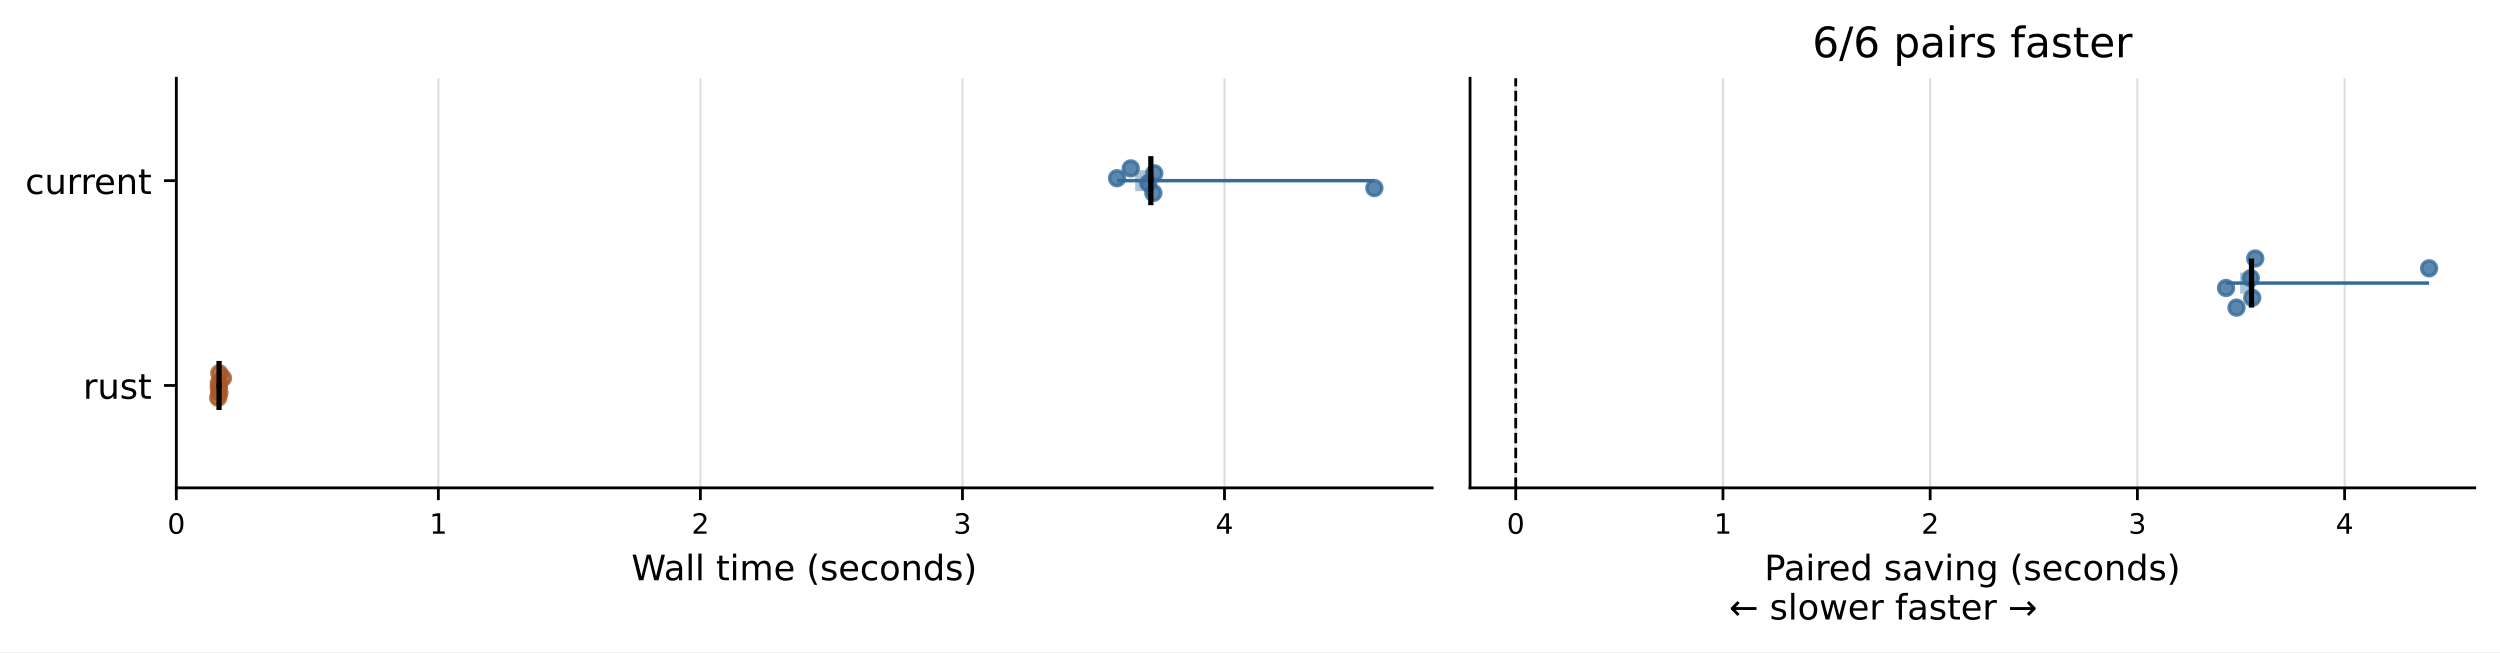
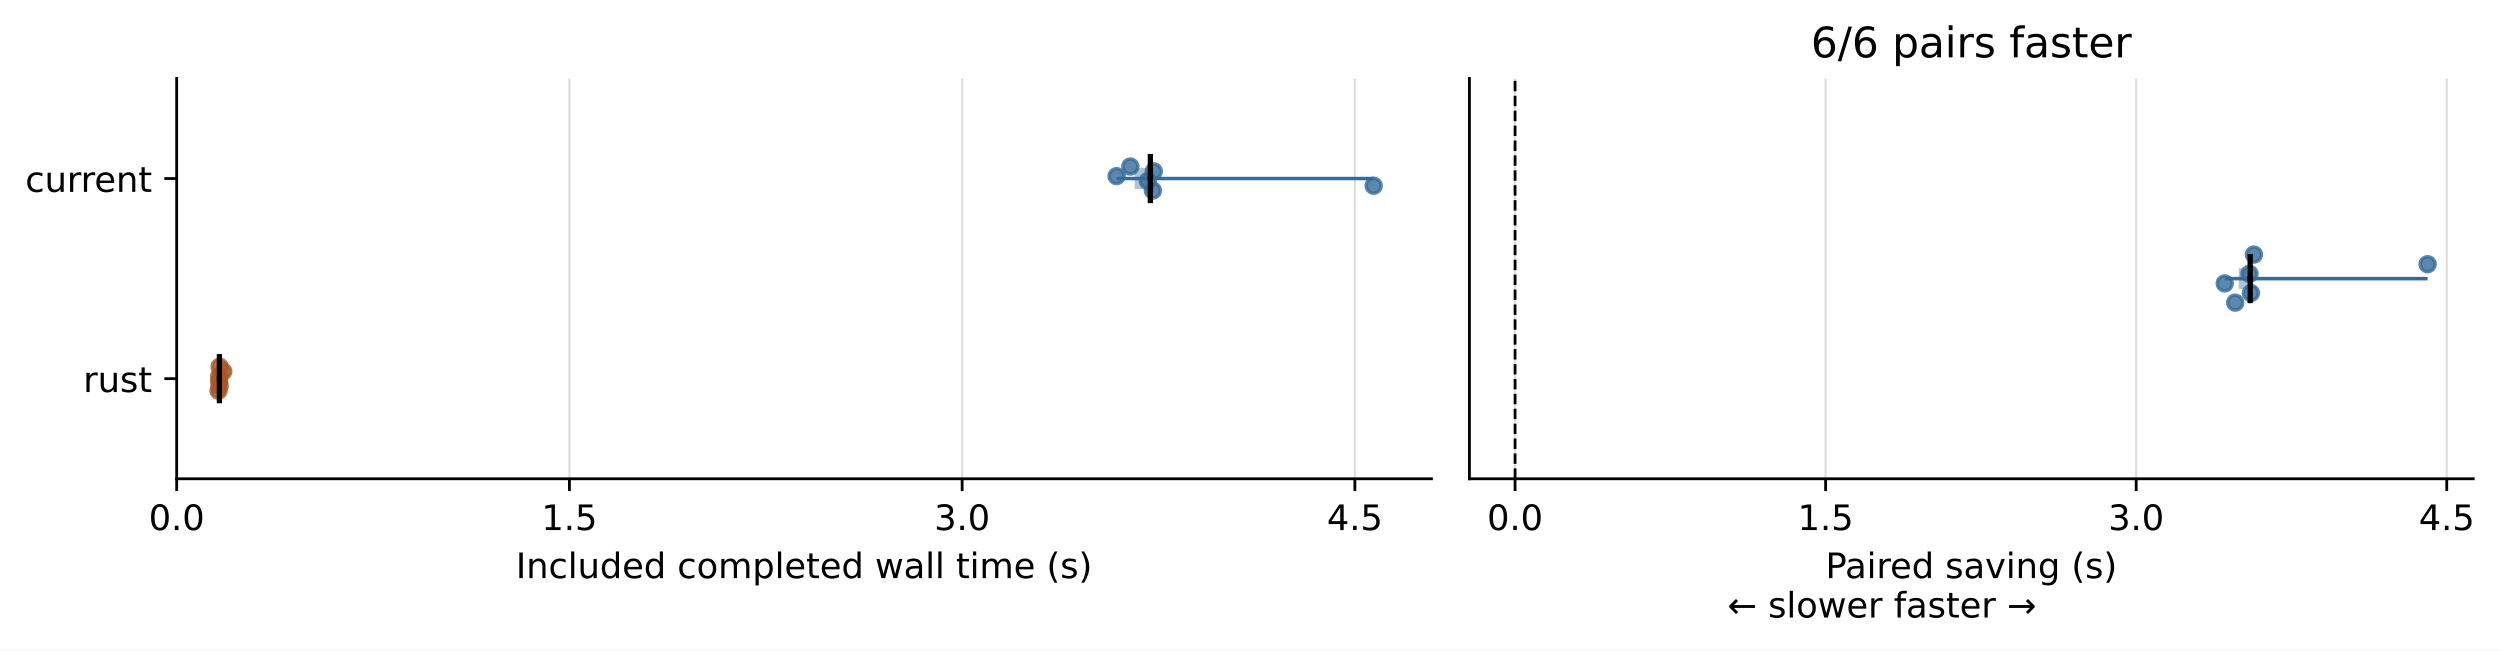
- <svg xmlns="http://www.w3.org/2000/svg" xmlns:xlink="http://www.w3.org/1999/xlink" width="712.779pt" height="185.913pt" viewBox="0 0 712.779 185.913" version="1.1">
+ <svg xmlns="http://www.w3.org/2000/svg" xmlns:xlink="http://www.w3.org/1999/xlink" width="711.268pt" height="184.968pt" viewBox="0 0 711.268 184.968" version="1.1">
  <defs>
    <style type="text/css">*{stroke-linejoin: round; stroke-linecap: butt}</style>
  </defs>
  <g id="figure_1">
    <g id="patch_1">
-       <path d="M 0 185.913  L 712.779 185.913  L 712.779 0  L 0 0  z " style="fill: #ffffff" />
+       <path d="M 0 184.968  L 711.268 184.968  L 711.268 0  L 0 0  z " style="fill: #ffffff" />
    </g>
    <g id="axes_1">
      <g id="patch_2">
-         <path d="M 50.269 139.094  L 408.33 139.094  L 408.33 22.318  L 50.269 22.318  z " style="fill: #ffffff" />
+         <path d="M 50.269 136.214  L 407.261 136.214  L 407.261 22.318  L 50.269 22.318  z " style="fill: #ffffff" />
      </g>
      <g id="matplotlib.axis_1">
        <g id="xtick_1">
          <g id="line2d_1">
-             <path d="M 50.269 139.094  L 50.269 22.318  " clip-path="url(#pb1d7925c57)" style="fill: none; stroke: #dddddd; stroke-width: 0.6; stroke-linecap: square" />
+             <path d="M 50.269 136.214  L 50.269 22.318  " clip-path="url(#p9dbe4c10e6)" style="fill: none; stroke: #dddddd; stroke-width: 0.6; stroke-linecap: square" />
          </g>
          <g id="line2d_2">
            <defs>
-               <path id="m191f8ee5d4" d="M 0 0  L 0 3.5  " style="stroke: #000000; stroke-width: 0.8" />
+               <path id="mdd6c6e2e88" d="M 0 0  L 0 3.5  " style="stroke: #000000; stroke-width: 0.8" />
            </defs>
            <g>
-               <use xlink:href="#m191f8ee5d4" x="50.269" y="139.094" style="stroke: #000000; stroke-width: 0.8" />
+               <use xlink:href="#mdd6c6e2e88" x="50.269" y="136.214" style="stroke: #000000; stroke-width: 0.8" />
            </g>
          </g>
          <g id="text_1">
-             <text style="font-size: 8px; font-family: 'DejaVu Sans', 'Bitstream Vera Sans', 'Computer Modern Sans Serif', 'Lucida Grande', 'Verdana', 'Geneva', 'Lucid', 'Arial', 'Helvetica', 'Avant Garde', sans-serif; text-anchor: middle" x="50.269" y="152.173" transform="rotate(-0 50.26875 152.1729)">0</text>
+             <text style="font-size: 10px; font-family: 'DejaVu Sans', 'Bitstream Vera Sans', 'Computer Modern Sans Serif', 'Lucida Grande', 'Verdana', 'Geneva', 'Lucid', 'Arial', 'Helvetica', 'Avant Garde', sans-serif; text-anchor: middle" x="50.269" y="150.813" transform="rotate(-0 50.26875 150.8126)">0.0</text>
          </g>
        </g>
        <g id="xtick_2">
          <g id="line2d_3">
-             <path d="M 124.981 139.094  L 124.981 22.318  " clip-path="url(#pb1d7925c57)" style="fill: none; stroke: #dddddd; stroke-width: 0.6; stroke-linecap: square" />
+             <path d="M 162.002 136.214  L 162.002 22.318  " clip-path="url(#p9dbe4c10e6)" style="fill: none; stroke: #dddddd; stroke-width: 0.6; stroke-linecap: square" />
          </g>
          <g id="line2d_4">
            <g>
-               <use xlink:href="#m191f8ee5d4" x="124.981" y="139.094" style="stroke: #000000; stroke-width: 0.8" />
+               <use xlink:href="#mdd6c6e2e88" x="162.002" y="136.214" style="stroke: #000000; stroke-width: 0.8" />
            </g>
          </g>
          <g id="text_2">
-             <text style="font-size: 8px; font-family: 'DejaVu Sans', 'Bitstream Vera Sans', 'Computer Modern Sans Serif', 'Lucida Grande', 'Verdana', 'Geneva', 'Lucid', 'Arial', 'Helvetica', 'Avant Garde', sans-serif; text-anchor: middle" x="124.981" y="152.173" transform="rotate(-0 124.9809 152.1729)">1</text>
+             <text style="font-size: 10px; font-family: 'DejaVu Sans', 'Bitstream Vera Sans', 'Computer Modern Sans Serif', 'Lucida Grande', 'Verdana', 'Geneva', 'Lucid', 'Arial', 'Helvetica', 'Avant Garde', sans-serif; text-anchor: middle" x="162.002" y="150.813" transform="rotate(-0 162.0025 150.8126)">1.5</text>
          </g>
        </g>
        <g id="xtick_3">
          <g id="line2d_5">
-             <path d="M 199.693 139.094  L 199.693 22.318  " clip-path="url(#pb1d7925c57)" style="fill: none; stroke: #dddddd; stroke-width: 0.6; stroke-linecap: square" />
+             <path d="M 273.736 136.214  L 273.736 22.318  " clip-path="url(#p9dbe4c10e6)" style="fill: none; stroke: #dddddd; stroke-width: 0.6; stroke-linecap: square" />
          </g>
          <g id="line2d_6">
            <g>
-               <use xlink:href="#m191f8ee5d4" x="199.693" y="139.094" style="stroke: #000000; stroke-width: 0.8" />
+               <use xlink:href="#mdd6c6e2e88" x="273.736" y="136.214" style="stroke: #000000; stroke-width: 0.8" />
            </g>
          </g>
          <g id="text_3">
-             <text style="font-size: 8px; font-family: 'DejaVu Sans', 'Bitstream Vera Sans', 'Computer Modern Sans Serif', 'Lucida Grande', 'Verdana', 'Geneva', 'Lucid', 'Arial', 'Helvetica', 'Avant Garde', sans-serif; text-anchor: middle" x="199.693" y="152.173" transform="rotate(-0 199.6931 152.1729)">2</text>
+             <text style="font-size: 10px; font-family: 'DejaVu Sans', 'Bitstream Vera Sans', 'Computer Modern Sans Serif', 'Lucida Grande', 'Verdana', 'Geneva', 'Lucid', 'Arial', 'Helvetica', 'Avant Garde', sans-serif; text-anchor: middle" x="273.736" y="150.813" transform="rotate(-0 273.7362 150.8126)">3.0</text>
          </g>
        </g>
        <g id="xtick_4">
          <g id="line2d_7">
-             <path d="M 274.405 139.094  L 274.405 22.318  " clip-path="url(#pb1d7925c57)" style="fill: none; stroke: #dddddd; stroke-width: 0.6; stroke-linecap: square" />
+             <path d="M 385.47 136.214  L 385.47 22.318  " clip-path="url(#p9dbe4c10e6)" style="fill: none; stroke: #dddddd; stroke-width: 0.6; stroke-linecap: square" />
          </g>
          <g id="line2d_8">
            <g>
-               <use xlink:href="#m191f8ee5d4" x="274.405" y="139.094" style="stroke: #000000; stroke-width: 0.8" />
+               <use xlink:href="#mdd6c6e2e88" x="385.47" y="136.214" style="stroke: #000000; stroke-width: 0.8" />
            </g>
          </g>
          <g id="text_4">
-             <text style="font-size: 8px; font-family: 'DejaVu Sans', 'Bitstream Vera Sans', 'Computer Modern Sans Serif', 'Lucida Grande', 'Verdana', 'Geneva', 'Lucid', 'Arial', 'Helvetica', 'Avant Garde', sans-serif; text-anchor: middle" x="274.405" y="152.173" transform="rotate(-0 274.4053 152.1729)">3</text>
-           </g>
-         </g>
-         <g id="xtick_5">
-           <g id="line2d_9">
-             <path d="M 349.117 139.094  L 349.117 22.318  " clip-path="url(#pb1d7925c57)" style="fill: none; stroke: #dddddd; stroke-width: 0.6; stroke-linecap: square" />
-           </g>
-           <g id="line2d_10">
-             <g>
-               <use xlink:href="#m191f8ee5d4" x="349.117" y="139.094" style="stroke: #000000; stroke-width: 0.8" />
-             </g>
-           </g>
-           <g id="text_5">
-             <text style="font-size: 8px; font-family: 'DejaVu Sans', 'Bitstream Vera Sans', 'Computer Modern Sans Serif', 'Lucida Grande', 'Verdana', 'Geneva', 'Lucid', 'Arial', 'Helvetica', 'Avant Garde', sans-serif; text-anchor: middle" x="349.117" y="152.173" transform="rotate(-0 349.1175 152.1729)">4</text>
-           </g>
-         </g>
-         <g id="text_6">
-           <text style="font-size: 10px; font-family: 'DejaVu Sans', 'Bitstream Vera Sans', 'Computer Modern Sans Serif', 'Lucida Grande', 'Verdana', 'Geneva', 'Lucid', 'Arial', 'Helvetica', 'Avant Garde', sans-serif; text-anchor: middle" x="229.299" y="165.435" transform="rotate(-0 229.2993 165.4351)">Wall time (seconds)</text>
+             <text style="font-size: 10px; font-family: 'DejaVu Sans', 'Bitstream Vera Sans', 'Computer Modern Sans Serif', 'Lucida Grande', 'Verdana', 'Geneva', 'Lucid', 'Arial', 'Helvetica', 'Avant Garde', sans-serif; text-anchor: middle" x="385.47" y="150.813" transform="rotate(-0 385.47 150.8126)">4.5</text>
+           </g>
+         </g>
+         <g id="text_5">
+           <text style="font-size: 10px; font-family: 'DejaVu Sans', 'Bitstream Vera Sans', 'Computer Modern Sans Serif', 'Lucida Grande', 'Verdana', 'Geneva', 'Lucid', 'Arial', 'Helvetica', 'Avant Garde', sans-serif; text-anchor: middle" x="228.765" y="164.491" transform="rotate(-0 228.7649 164.4907)">Included completed wall time (s)</text>
        </g>
      </g>
      <g id="matplotlib.axis_2">
        <g id="ytick_1">
-           <g id="line2d_11">
+           <g id="line2d_9">
            <defs>
-               <path id="m3f43030fb7" d="M 0 0  L -3.5 0  " style="stroke: #000000; stroke-width: 0.8" />
+               <path id="m52d840e426" d="M 0 0  L -3.5 0  " style="stroke: #000000; stroke-width: 0.8" />
            </defs>
            <g>
-               <use xlink:href="#m3f43030fb7" x="50.269" y="51.512" style="stroke: #000000; stroke-width: 0.8" />
+               <use xlink:href="#m52d840e426" x="50.269" y="50.792" style="stroke: #000000; stroke-width: 0.8" />
+             </g>
+           </g>
+           <g id="text_6">
+             <text style="font-size: 10px; font-family: 'DejaVu Sans', 'Bitstream Vera Sans', 'Computer Modern Sans Serif', 'Lucida Grande', 'Verdana', 'Geneva', 'Lucid', 'Arial', 'Helvetica', 'Avant Garde', sans-serif; text-anchor: end" x="43.269" y="54.591" transform="rotate(-0 43.26875 54.59134)">current</text>
+           </g>
+         </g>
+         <g id="ytick_2">
+           <g id="line2d_10">
+             <g>
+               <use xlink:href="#m52d840e426" x="50.269" y="107.74" style="stroke: #000000; stroke-width: 0.8" />
            </g>
          </g>
          <g id="text_7">
-             <text style="font-size: 10px; font-family: 'DejaVu Sans', 'Bitstream Vera Sans', 'Computer Modern Sans Serif', 'Lucida Grande', 'Verdana', 'Geneva', 'Lucid', 'Arial', 'Helvetica', 'Avant Garde', sans-serif; text-anchor: end" x="43.269" y="55.311" transform="rotate(-0 43.26875 55.31134)">current</text>
-           </g>
-         </g>
-         <g id="ytick_2">
-           <g id="line2d_12">
-             <g>
-               <use xlink:href="#m3f43030fb7" x="50.269" y="109.9" style="stroke: #000000; stroke-width: 0.8" />
-             </g>
-           </g>
-           <g id="text_8">
-             <text style="font-size: 10px; font-family: 'DejaVu Sans', 'Bitstream Vera Sans', 'Computer Modern Sans Serif', 'Lucida Grande', 'Verdana', 'Geneva', 'Lucid', 'Arial', 'Helvetica', 'Avant Garde', sans-serif; text-anchor: end" x="43.269" y="113.699" transform="rotate(-0 43.26875 113.6993)">rust</text>
+             <text style="font-size: 10px; font-family: 'DejaVu Sans', 'Bitstream Vera Sans', 'Computer Modern Sans Serif', 'Lucida Grande', 'Verdana', 'Geneva', 'Lucid', 'Arial', 'Helvetica', 'Avant Garde', sans-serif; text-anchor: end" x="43.269" y="111.539" transform="rotate(-0 43.26875 111.5393)">rust</text>
          </g>
        </g>
      </g>
      <g id="LineCollection_1">
-         <path d="M 318.481 51.512  L 391.848 51.512  " clip-path="url(#pb1d7925c57)" style="fill: none; stroke: #356a9a" />
+         <path d="M 317.681 50.792  L 390.828 50.792  " clip-path="url(#p9dbe4c10e6)" style="fill: none; stroke: #356a9a" />
      </g>
      <g id="LineCollection_2">
-         <path d="M 323.648 51.512  L 329.032 51.512  " clip-path="url(#pb1d7925c57)" style="fill: none; stroke: #356a9a; stroke-opacity: 0.4; stroke-width: 6" />
+         <path d="M 322.832 50.792  L 328.2 50.792  " clip-path="url(#p9dbe4c10e6)" style="fill: none; stroke: #356a9a; stroke-opacity: 0.4; stroke-width: 6" />
      </g>
      <g id="LineCollection_3">
-         <path d="M 62.209 109.9  L 63.559 109.9  " clip-path="url(#pb1d7925c57)" style="fill: none; stroke: #a65628" />
+         <path d="M 62.173 107.74  L 63.519 107.74  " clip-path="url(#p9dbe4c10e6)" style="fill: none; stroke: #a65628" />
      </g>
      <g id="LineCollection_4">
-         <path d="M 62.38 109.9  L 62.542 109.9  " clip-path="url(#pb1d7925c57)" style="fill: none; stroke: #a65628; stroke-opacity: 0.4; stroke-width: 6" />
+         <path d="M 62.344 107.74  L 62.505 107.74  " clip-path="url(#p9dbe4c10e6)" style="fill: none; stroke: #a65628; stroke-opacity: 0.4; stroke-width: 6" />
      </g>
      <g id="patch_3">
-         <path d="M 50.269 139.094  L 50.269 22.318  " style="fill: none; stroke: #000000; stroke-width: 0.8; stroke-linejoin: miter; stroke-linecap: square" />
+         <path d="M 50.269 136.214  L 50.269 22.318  " style="fill: none; stroke: #000000; stroke-width: 0.8; stroke-linejoin: miter; stroke-linecap: square" />
      </g>
      <g id="patch_4">
-         <path d="M 50.269 139.094  L 408.33 139.094  " style="fill: none; stroke: #000000; stroke-width: 0.8; stroke-linejoin: miter; stroke-linecap: square" />
+         <path d="M 50.269 136.214  L 407.261 136.214  " style="fill: none; stroke: #000000; stroke-width: 0.8; stroke-linejoin: miter; stroke-linecap: square" />
      </g>
      <g id="PathCollection_1">
        <defs>
-           <path id="m940c0056aa" d="M 0 2.121  C 0.563 2.121 1.102 1.898 1.5 1.5  C 1.898 1.102 2.121 0.563 2.121 0  C 2.121 -0.563 1.898 -1.102 1.5 -1.5  C 1.102 -1.898 0.563 -2.121 0 -2.121  C -0.563 -2.121 -1.102 -1.898 -1.5 -1.5  C -1.898 -1.102 -2.121 -0.563 -2.121 0  C -2.121 0.563 -1.898 1.102 -1.5 1.5  C -1.102 1.898 -0.563 2.121 0 2.121  z " style="stroke: #356a9a; stroke-opacity: 0.8" />
+           <path id="m8f1f50fc24" d="M 0 2.121  C 0.563 2.121 1.102 1.898 1.5 1.5  C 1.898 1.102 2.121 0.563 2.121 0  C 2.121 -0.563 1.898 -1.102 1.5 -1.5  C 1.102 -1.898 0.563 -2.121 0 -2.121  C -0.563 -2.121 -1.102 -1.898 -1.5 -1.5  C -1.898 -1.102 -2.121 -0.563 -2.121 0  C -2.121 0.563 -1.898 1.102 -1.5 1.5  C -1.102 1.898 -0.563 2.121 0 2.121  z " style="stroke: #356a9a; stroke-opacity: 0.8" />
        </defs>
-         <g clip-path="url(#pb1d7925c57)">
-           <use xlink:href="#m940c0056aa" x="322.397" y="48.009" style="fill: #356a9a; fill-opacity: 0.8; stroke: #356a9a; stroke-opacity: 0.8" />
-           <use xlink:href="#m940c0056aa" x="329.099" y="49.41" style="fill: #356a9a; fill-opacity: 0.8; stroke: #356a9a; stroke-opacity: 0.8" />
-           <use xlink:href="#m940c0056aa" x="318.481" y="50.811" style="fill: #356a9a; fill-opacity: 0.8; stroke: #356a9a; stroke-opacity: 0.8" />
-           <use xlink:href="#m940c0056aa" x="327.401" y="52.213" style="fill: #356a9a; fill-opacity: 0.8; stroke: #356a9a; stroke-opacity: 0.8" />
-           <use xlink:href="#m940c0056aa" x="391.848" y="53.614" style="fill: #356a9a; fill-opacity: 0.8; stroke: #356a9a; stroke-opacity: 0.8" />
-           <use xlink:href="#m940c0056aa" x="328.83" y="55.015" style="fill: #356a9a; fill-opacity: 0.8; stroke: #356a9a; stroke-opacity: 0.8" />
+         <g clip-path="url(#p9dbe4c10e6)">
+           <use xlink:href="#m8f1f50fc24" x="321.585" y="47.375" style="fill: #356a9a; fill-opacity: 0.8; stroke: #356a9a; stroke-opacity: 0.8" />
+           <use xlink:href="#m8f1f50fc24" x="328.267" y="48.742" style="fill: #356a9a; fill-opacity: 0.8; stroke: #356a9a; stroke-opacity: 0.8" />
+           <use xlink:href="#m8f1f50fc24" x="317.681" y="50.109" style="fill: #356a9a; fill-opacity: 0.8; stroke: #356a9a; stroke-opacity: 0.8" />
+           <use xlink:href="#m8f1f50fc24" x="326.574" y="51.476" style="fill: #356a9a; fill-opacity: 0.8; stroke: #356a9a; stroke-opacity: 0.8" />
+           <use xlink:href="#m8f1f50fc24" x="390.828" y="52.842" style="fill: #356a9a; fill-opacity: 0.8; stroke: #356a9a; stroke-opacity: 0.8" />
+           <use xlink:href="#m8f1f50fc24" x="327.999" y="54.209" style="fill: #356a9a; fill-opacity: 0.8; stroke: #356a9a; stroke-opacity: 0.8" />
        </g>
      </g>
      <g id="PathCollection_2">
        <defs>
-           <path id="me5b844f6da" d="M 0 2.121  C 0.563 2.121 1.102 1.898 1.5 1.5  C 1.898 1.102 2.121 0.563 2.121 0  C 2.121 -0.563 1.898 -1.102 1.5 -1.5  C 1.102 -1.898 0.563 -2.121 0 -2.121  C -0.563 -2.121 -1.102 -1.898 -1.5 -1.5  C -1.898 -1.102 -2.121 -0.563 -2.121 0  C -2.121 0.563 -1.898 1.102 -1.5 1.5  C -1.102 1.898 -0.563 2.121 0 2.121  z " style="stroke: #a65628; stroke-opacity: 0.8" />
+           <path id="m5ec50cbd2a" d="M 0 2.121  C 0.563 2.121 1.102 1.898 1.5 1.5  C 1.898 1.102 2.121 0.563 2.121 0  C 2.121 -0.563 1.898 -1.102 1.5 -1.5  C 1.102 -1.898 0.563 -2.121 0 -2.121  C -0.563 -2.121 -1.102 -1.898 -1.5 -1.5  C -1.898 -1.102 -2.121 -0.563 -2.121 0  C -2.121 0.563 -1.898 1.102 -1.5 1.5  C -1.102 1.898 -0.563 2.121 0 2.121  z " style="stroke: #a65628; stroke-opacity: 0.8" />
        </defs>
-         <g clip-path="url(#pb1d7925c57)">
-           <use xlink:href="#me5b844f6da" x="62.527" y="106.397" style="fill: #a65628; fill-opacity: 0.8; stroke: #a65628; stroke-opacity: 0.8" />
-           <use xlink:href="#me5b844f6da" x="63.559" y="107.798" style="fill: #a65628; fill-opacity: 0.8; stroke: #a65628; stroke-opacity: 0.8" />
-           <use xlink:href="#me5b844f6da" x="62.386" y="109.199" style="fill: #a65628; fill-opacity: 0.8; stroke: #a65628; stroke-opacity: 0.8" />
-           <use xlink:href="#me5b844f6da" x="62.378" y="110.601" style="fill: #a65628; fill-opacity: 0.8; stroke: #a65628; stroke-opacity: 0.8" />
-           <use xlink:href="#me5b844f6da" x="62.547" y="112.002" style="fill: #a65628; fill-opacity: 0.8; stroke: #a65628; stroke-opacity: 0.8" />
-           <use xlink:href="#me5b844f6da" x="62.209" y="113.403" style="fill: #a65628; fill-opacity: 0.8; stroke: #a65628; stroke-opacity: 0.8" />
-         </g>
-       </g>
-       <g id="line2d_13">
-         <path d="M 328.116 51.512  " clip-path="url(#pb1d7925c57)" style="fill: none; stroke: #000000; stroke-width: 1.5; stroke-linecap: square" />
+         <g clip-path="url(#p9dbe4c10e6)">
+           <use xlink:href="#m5ec50cbd2a" x="62.491" y="104.323" style="fill: #a65628; fill-opacity: 0.8; stroke: #a65628; stroke-opacity: 0.8" />
+           <use xlink:href="#m5ec50cbd2a" x="63.519" y="105.69" style="fill: #a65628; fill-opacity: 0.8; stroke: #a65628; stroke-opacity: 0.8" />
+           <use xlink:href="#m5ec50cbd2a" x="62.35" y="107.057" style="fill: #a65628; fill-opacity: 0.8; stroke: #a65628; stroke-opacity: 0.8" />
+           <use xlink:href="#m5ec50cbd2a" x="62.342" y="108.424" style="fill: #a65628; fill-opacity: 0.8; stroke: #a65628; stroke-opacity: 0.8" />
+           <use xlink:href="#m5ec50cbd2a" x="62.51" y="109.79" style="fill: #a65628; fill-opacity: 0.8; stroke: #a65628; stroke-opacity: 0.8" />
+           <use xlink:href="#m5ec50cbd2a" x="62.173" y="111.157" style="fill: #a65628; fill-opacity: 0.8; stroke: #a65628; stroke-opacity: 0.8" />
+         </g>
+       </g>
+       <g id="line2d_11">
+         <path d="M 327.286 50.792  " clip-path="url(#p9dbe4c10e6)" style="fill: none; stroke: #000000; stroke-width: 1.5; stroke-linecap: square" />
        <defs>
-           <path id="m0c70399455" d="M 0 7  L 0 -7  " style="stroke: #000000; stroke-width: 1.5" />
+           <path id="med3f037213" d="M 0 7  L 0 -7  " style="stroke: #000000; stroke-width: 1.5" />
        </defs>
-         <g clip-path="url(#pb1d7925c57)">
-           <use xlink:href="#m0c70399455" x="328.116" y="51.512" style="stroke: #000000; stroke-width: 1.5" />
-         </g>
-       </g>
-       <g id="line2d_14">
-         <path d="M 62.457 109.9  " clip-path="url(#pb1d7925c57)" style="fill: none; stroke: #000000; stroke-width: 1.5; stroke-linecap: square" />
-         <g clip-path="url(#pb1d7925c57)">
-           <use xlink:href="#m0c70399455" x="62.457" y="109.9" style="stroke: #000000; stroke-width: 1.5" />
+         <g clip-path="url(#p9dbe4c10e6)">
+           <use xlink:href="#med3f037213" x="327.286" y="50.792" style="stroke: #000000; stroke-width: 1.5" />
+         </g>
+       </g>
+       <g id="line2d_12">
+         <path d="M 62.42 107.74  " clip-path="url(#p9dbe4c10e6)" style="fill: none; stroke: #000000; stroke-width: 1.5; stroke-linecap: square" />
+         <g clip-path="url(#p9dbe4c10e6)">
+           <use xlink:href="#med3f037213" x="62.42" y="107.74" style="stroke: #000000; stroke-width: 1.5" />
        </g>
      </g>
    </g>
    <g id="axes_2">
      <g id="patch_5">
-         <path d="M 419.13 139.094  L 705.579 139.094  L 705.579 22.318  L 419.13 22.318  z " style="fill: #ffffff" />
+         <path d="M 418.061 136.214  L 703.655 136.214  L 703.655 22.318  L 418.061 22.318  z " style="fill: #ffffff" />
      </g>
      <g id="matplotlib.axis_3">
+         <g id="xtick_5">
+           <g id="line2d_13">
+             <path d="M 431.043 136.214  L 431.043 22.318  " clip-path="url(#p0cd3ff0a14)" style="fill: none; stroke: #dddddd; stroke-width: 0.6; stroke-linecap: square" />
+           </g>
+           <g id="line2d_14">
+             <g>
+               <use xlink:href="#mdd6c6e2e88" x="431.043" y="136.214" style="stroke: #000000; stroke-width: 0.8" />
+             </g>
+           </g>
+           <g id="text_8">
+             <text style="font-size: 10px; font-family: 'DejaVu Sans', 'Bitstream Vera Sans', 'Computer Modern Sans Serif', 'Lucida Grande', 'Verdana', 'Geneva', 'Lucid', 'Arial', 'Helvetica', 'Avant Garde', sans-serif; text-anchor: middle" x="431.043" y="150.813" transform="rotate(-0 431.0426 150.8126)">0.0</text>
+           </g>
+         </g>
        <g id="xtick_6">
          <g id="line2d_15">
-             <path d="M 432.15 139.094  L 432.15 22.318  " clip-path="url(#p35a8905890)" style="fill: none; stroke: #dddddd; stroke-width: 0.6; stroke-linecap: square" />
+             <path d="M 519.4 136.214  L 519.4 22.318  " clip-path="url(#p0cd3ff0a14)" style="fill: none; stroke: #dddddd; stroke-width: 0.6; stroke-linecap: square" />
          </g>
          <g id="line2d_16">
            <g>
-               <use xlink:href="#m191f8ee5d4" x="432.15" y="139.094" style="stroke: #000000; stroke-width: 0.8" />
+               <use xlink:href="#mdd6c6e2e88" x="519.4" y="136.214" style="stroke: #000000; stroke-width: 0.8" />
            </g>
          </g>
          <g id="text_9">
-             <text style="font-size: 8px; font-family: 'DejaVu Sans', 'Bitstream Vera Sans', 'Computer Modern Sans Serif', 'Lucida Grande', 'Verdana', 'Geneva', 'Lucid', 'Arial', 'Helvetica', 'Avant Garde', sans-serif; text-anchor: middle" x="432.15" y="152.173" transform="rotate(-0 432.1503 152.1729)">0</text>
+             <text style="font-size: 10px; font-family: 'DejaVu Sans', 'Bitstream Vera Sans', 'Computer Modern Sans Serif', 'Lucida Grande', 'Verdana', 'Geneva', 'Lucid', 'Arial', 'Helvetica', 'Avant Garde', sans-serif; text-anchor: middle" x="519.4" y="150.813" transform="rotate(-0 519.4005 150.8126)">1.5</text>
          </g>
        </g>
        <g id="xtick_7">
          <g id="line2d_17">
-             <path d="M 491.232 139.094  L 491.232 22.318  " clip-path="url(#p35a8905890)" style="fill: none; stroke: #dddddd; stroke-width: 0.6; stroke-linecap: square" />
+             <path d="M 607.758 136.214  L 607.758 22.318  " clip-path="url(#p0cd3ff0a14)" style="fill: none; stroke: #dddddd; stroke-width: 0.6; stroke-linecap: square" />
          </g>
          <g id="line2d_18">
            <g>
-               <use xlink:href="#m191f8ee5d4" x="491.232" y="139.094" style="stroke: #000000; stroke-width: 0.8" />
+               <use xlink:href="#mdd6c6e2e88" x="607.758" y="136.214" style="stroke: #000000; stroke-width: 0.8" />
            </g>
          </g>
          <g id="text_10">
-             <text style="font-size: 8px; font-family: 'DejaVu Sans', 'Bitstream Vera Sans', 'Computer Modern Sans Serif', 'Lucida Grande', 'Verdana', 'Geneva', 'Lucid', 'Arial', 'Helvetica', 'Avant Garde', sans-serif; text-anchor: middle" x="491.232" y="152.173" transform="rotate(-0 491.2319 152.1729)">1</text>
+             <text style="font-size: 10px; font-family: 'DejaVu Sans', 'Bitstream Vera Sans', 'Computer Modern Sans Serif', 'Lucida Grande', 'Verdana', 'Geneva', 'Lucid', 'Arial', 'Helvetica', 'Avant Garde', sans-serif; text-anchor: middle" x="607.758" y="150.813" transform="rotate(-0 607.7584 150.8126)">3.0</text>
          </g>
        </g>
        <g id="xtick_8">
          <g id="line2d_19">
-             <path d="M 550.314 139.094  L 550.314 22.318  " clip-path="url(#p35a8905890)" style="fill: none; stroke: #dddddd; stroke-width: 0.6; stroke-linecap: square" />
+             <path d="M 696.116 136.214  L 696.116 22.318  " clip-path="url(#p0cd3ff0a14)" style="fill: none; stroke: #dddddd; stroke-width: 0.6; stroke-linecap: square" />
          </g>
          <g id="line2d_20">
            <g>
-               <use xlink:href="#m191f8ee5d4" x="550.314" y="139.094" style="stroke: #000000; stroke-width: 0.8" />
+               <use xlink:href="#mdd6c6e2e88" x="696.116" y="136.214" style="stroke: #000000; stroke-width: 0.8" />
            </g>
          </g>
          <g id="text_11">
-             <text style="font-size: 8px; font-family: 'DejaVu Sans', 'Bitstream Vera Sans', 'Computer Modern Sans Serif', 'Lucida Grande', 'Verdana', 'Geneva', 'Lucid', 'Arial', 'Helvetica', 'Avant Garde', sans-serif; text-anchor: middle" x="550.314" y="152.173" transform="rotate(-0 550.3135 152.1729)">2</text>
-           </g>
-         </g>
-         <g id="xtick_9">
-           <g id="line2d_21">
-             <path d="M 609.395 139.094  L 609.395 22.318  " clip-path="url(#p35a8905890)" style="fill: none; stroke: #dddddd; stroke-width: 0.6; stroke-linecap: square" />
-           </g>
-           <g id="line2d_22">
-             <g>
-               <use xlink:href="#m191f8ee5d4" x="609.395" y="139.094" style="stroke: #000000; stroke-width: 0.8" />
-             </g>
-           </g>
-           <g id="text_12">
-             <text style="font-size: 8px; font-family: 'DejaVu Sans', 'Bitstream Vera Sans', 'Computer Modern Sans Serif', 'Lucida Grande', 'Verdana', 'Geneva', 'Lucid', 'Arial', 'Helvetica', 'Avant Garde', sans-serif; text-anchor: middle" x="609.395" y="152.173" transform="rotate(-0 609.3952 152.1729)">3</text>
-           </g>
-         </g>
-         <g id="xtick_10">
-           <g id="line2d_23">
-             <path d="M 668.477 139.094  L 668.477 22.318  " clip-path="url(#p35a8905890)" style="fill: none; stroke: #dddddd; stroke-width: 0.6; stroke-linecap: square" />
-           </g>
-           <g id="line2d_24">
-             <g>
-               <use xlink:href="#m191f8ee5d4" x="668.477" y="139.094" style="stroke: #000000; stroke-width: 0.8" />
-             </g>
-           </g>
-           <g id="text_13">
-             <text style="font-size: 8px; font-family: 'DejaVu Sans', 'Bitstream Vera Sans', 'Computer Modern Sans Serif', 'Lucida Grande', 'Verdana', 'Geneva', 'Lucid', 'Arial', 'Helvetica', 'Avant Garde', sans-serif; text-anchor: middle" x="668.477" y="152.173" transform="rotate(-0 668.4768 152.1729)">4</text>
-           </g>
-         </g>
-         <g id="text_14">
-           <text style="font-size: 10px; font-family: 'DejaVu Sans', 'Bitstream Vera Sans', 'Computer Modern Sans Serif', 'Lucida Grande', 'Verdana', 'Geneva', 'Lucid', 'Arial', 'Helvetica', 'Avant Garde', sans-serif" transform="translate(503.0402 165.4351)">Paired saving (seconds)</text>
-           <text style="font-size: 10px; font-family: 'DejaVu Sans', 'Bitstream Vera Sans', 'Computer Modern Sans Serif', 'Lucida Grande', 'Verdana', 'Geneva', 'Lucid', 'Arial', 'Helvetica', 'Avant Garde', sans-serif" transform="translate(492.9871 176.6329)">← slower                 faster →</text>
+             <text style="font-size: 10px; font-family: 'DejaVu Sans', 'Bitstream Vera Sans', 'Computer Modern Sans Serif', 'Lucida Grande', 'Verdana', 'Geneva', 'Lucid', 'Arial', 'Helvetica', 'Avant Garde', sans-serif; text-anchor: middle" x="696.116" y="150.813" transform="rotate(-0 696.1163 150.8126)">4.5</text>
+           </g>
+         </g>
+         <g id="text_12">
+           <text style="font-size: 10px; font-family: 'DejaVu Sans', 'Bitstream Vera Sans', 'Computer Modern Sans Serif', 'Lucida Grande', 'Verdana', 'Geneva', 'Lucid', 'Arial', 'Helvetica', 'Avant Garde', sans-serif" transform="translate(519.3767 164.4907)">Paired saving (s)</text>
+           <text style="font-size: 10px; font-family: 'DejaVu Sans', 'Bitstream Vera Sans', 'Computer Modern Sans Serif', 'Lucida Grande', 'Verdana', 'Geneva', 'Lucid', 'Arial', 'Helvetica', 'Avant Garde', sans-serif" transform="translate(491.4907 175.6885)">← slower                 faster →</text>
        </g>
      </g>
      <g id="matplotlib.axis_4" />
      <g id="LineCollection_5">
-         <path d="M 634.668 80.706  L 692.558 80.706  " clip-path="url(#p35a8905890)" style="fill: none; stroke: #356a9a" />
+         <path d="M 632.956 79.266  L 690.673 79.266  " clip-path="url(#p0cd3ff0a14)" style="fill: none; stroke: #356a9a" />
      </g>
      <g id="LineCollection_6">
-         <path d="M 638.672 80.706  L 642.778 80.706  " clip-path="url(#p35a8905890)" style="fill: none; stroke: #356a9a; stroke-opacity: 0.4; stroke-width: 6" />
-       </g>
-       <g id="line2d_25">
-         <path d="M 432.15 139.094  L 432.15 22.318  " clip-path="url(#p35a8905890)" style="fill: none; stroke-dasharray: 2.96,1.28; stroke-dashoffset: 0; stroke: #000000; stroke-width: 0.8" />
+         <path d="M 636.947 79.266  L 641.042 79.266  " clip-path="url(#p0cd3ff0a14)" style="fill: none; stroke: #356a9a; stroke-opacity: 0.4; stroke-width: 6" />
+       </g>
+       <g id="line2d_21">
+         <path d="M 431.043 136.214  L 431.043 22.318  " clip-path="url(#p0cd3ff0a14)" style="fill: none; stroke-dasharray: 2.96,1.28; stroke-dashoffset: 0; stroke: #000000; stroke-width: 0.8" />
      </g>
      <g id="patch_6">
-         <path d="M 419.13 139.094  L 419.13 22.318  " style="fill: none; stroke: #000000; stroke-width: 0.8; stroke-linejoin: miter; stroke-linecap: square" />
+         <path d="M 418.061 136.214  L 418.061 22.318  " style="fill: none; stroke: #000000; stroke-width: 0.8; stroke-linejoin: miter; stroke-linecap: square" />
      </g>
      <g id="patch_7">
-         <path d="M 419.13 139.094  L 705.579 139.094  " style="fill: none; stroke: #000000; stroke-width: 0.8; stroke-linejoin: miter; stroke-linecap: square" />
+         <path d="M 418.061 136.214  L 703.655 136.214  " style="fill: none; stroke: #000000; stroke-width: 0.8; stroke-linejoin: miter; stroke-linecap: square" />
      </g>
      <g id="PathCollection_3">
-         <g clip-path="url(#p35a8905890)">
-           <use xlink:href="#m940c0056aa" x="637.653" y="87.713" style="fill: #356a9a; fill-opacity: 0.8; stroke: #356a9a; stroke-opacity: 0.8" />
-           <use xlink:href="#m940c0056aa" x="642.137" y="84.91" style="fill: #356a9a; fill-opacity: 0.8; stroke: #356a9a; stroke-opacity: 0.8" />
-           <use xlink:href="#m940c0056aa" x="634.668" y="82.107" style="fill: #356a9a; fill-opacity: 0.8; stroke: #356a9a; stroke-opacity: 0.8" />
-           <use xlink:href="#m940c0056aa" x="641.728" y="79.305" style="fill: #356a9a; fill-opacity: 0.8; stroke: #356a9a; stroke-opacity: 0.8" />
-           <use xlink:href="#m940c0056aa" x="692.558" y="76.502" style="fill: #356a9a; fill-opacity: 0.8; stroke: #356a9a; stroke-opacity: 0.8" />
-           <use xlink:href="#m940c0056aa" x="642.992" y="73.7" style="fill: #356a9a; fill-opacity: 0.8; stroke: #356a9a; stroke-opacity: 0.8" />
-         </g>
-       </g>
-       <g id="text_15">
-         <text style="font-size: 12px; font-family: 'DejaVu Sans', 'Bitstream Vera Sans', 'Computer Modern Sans Serif', 'Lucida Grande', 'Verdana', 'Geneva', 'Lucid', 'Arial', 'Helvetica', 'Avant Garde', sans-serif; text-anchor: middle" x="562.354" y="16.318" transform="rotate(-0 562.3543 16.31812)">6/6 pairs faster</text>
-       </g>
-       <g id="line2d_26">
-         <path d="M 641.932 80.706  " clip-path="url(#p35a8905890)" style="fill: none; stroke: #000000; stroke-width: 1.5; stroke-linecap: square" />
-         <g clip-path="url(#p35a8905890)">
-           <use xlink:href="#m0c70399455" x="641.932" y="80.706" style="stroke: #000000; stroke-width: 1.5" />
+         <g clip-path="url(#p0cd3ff0a14)">
+           <use xlink:href="#m8f1f50fc24" x="635.932" y="86.1" style="fill: #356a9a; fill-opacity: 0.8; stroke: #356a9a; stroke-opacity: 0.8" />
+           <use xlink:href="#m8f1f50fc24" x="640.403" y="83.366" style="fill: #356a9a; fill-opacity: 0.8; stroke: #356a9a; stroke-opacity: 0.8" />
+           <use xlink:href="#m8f1f50fc24" x="632.956" y="80.633" style="fill: #356a9a; fill-opacity: 0.8; stroke: #356a9a; stroke-opacity: 0.8" />
+           <use xlink:href="#m8f1f50fc24" x="639.994" y="77.899" style="fill: #356a9a; fill-opacity: 0.8; stroke: #356a9a; stroke-opacity: 0.8" />
+           <use xlink:href="#m8f1f50fc24" x="690.673" y="75.166" style="fill: #356a9a; fill-opacity: 0.8; stroke: #356a9a; stroke-opacity: 0.8" />
+           <use xlink:href="#m8f1f50fc24" x="641.255" y="72.432" style="fill: #356a9a; fill-opacity: 0.8; stroke: #356a9a; stroke-opacity: 0.8" />
+         </g>
+       </g>
+       <g id="text_13">
+         <text style="font-size: 12px; font-family: 'DejaVu Sans', 'Bitstream Vera Sans', 'Computer Modern Sans Serif', 'Lucida Grande', 'Verdana', 'Geneva', 'Lucid', 'Arial', 'Helvetica', 'Avant Garde', sans-serif; text-anchor: middle" x="560.858" y="16.318" transform="rotate(-0 560.8579 16.31812)">6/6 pairs faster</text>
+       </g>
+       <g id="line2d_22">
+         <path d="M 640.198 79.266  " clip-path="url(#p0cd3ff0a14)" style="fill: none; stroke: #000000; stroke-width: 1.5; stroke-linecap: square" />
+         <g clip-path="url(#p0cd3ff0a14)">
+           <use xlink:href="#med3f037213" x="640.198" y="79.266" style="stroke: #000000; stroke-width: 1.5" />
        </g>
      </g>
    </g>
  </g>
  <defs>
-     <clipPath id="pb1d7925c57">
-       <rect x="50.269" y="22.318" width="358.061" height="116.776" />
+     <clipPath id="p9dbe4c10e6">
+       <rect x="50.269" y="22.318" width="356.992" height="113.896" />
    </clipPath>
-     <clipPath id="p35a8905890">
-       <rect x="419.13" y="22.318" width="286.449" height="116.776" />
+     <clipPath id="p0cd3ff0a14">
+       <rect x="418.061" y="22.318" width="285.594" height="113.896" />
    </clipPath>
  </defs>
</svg>
